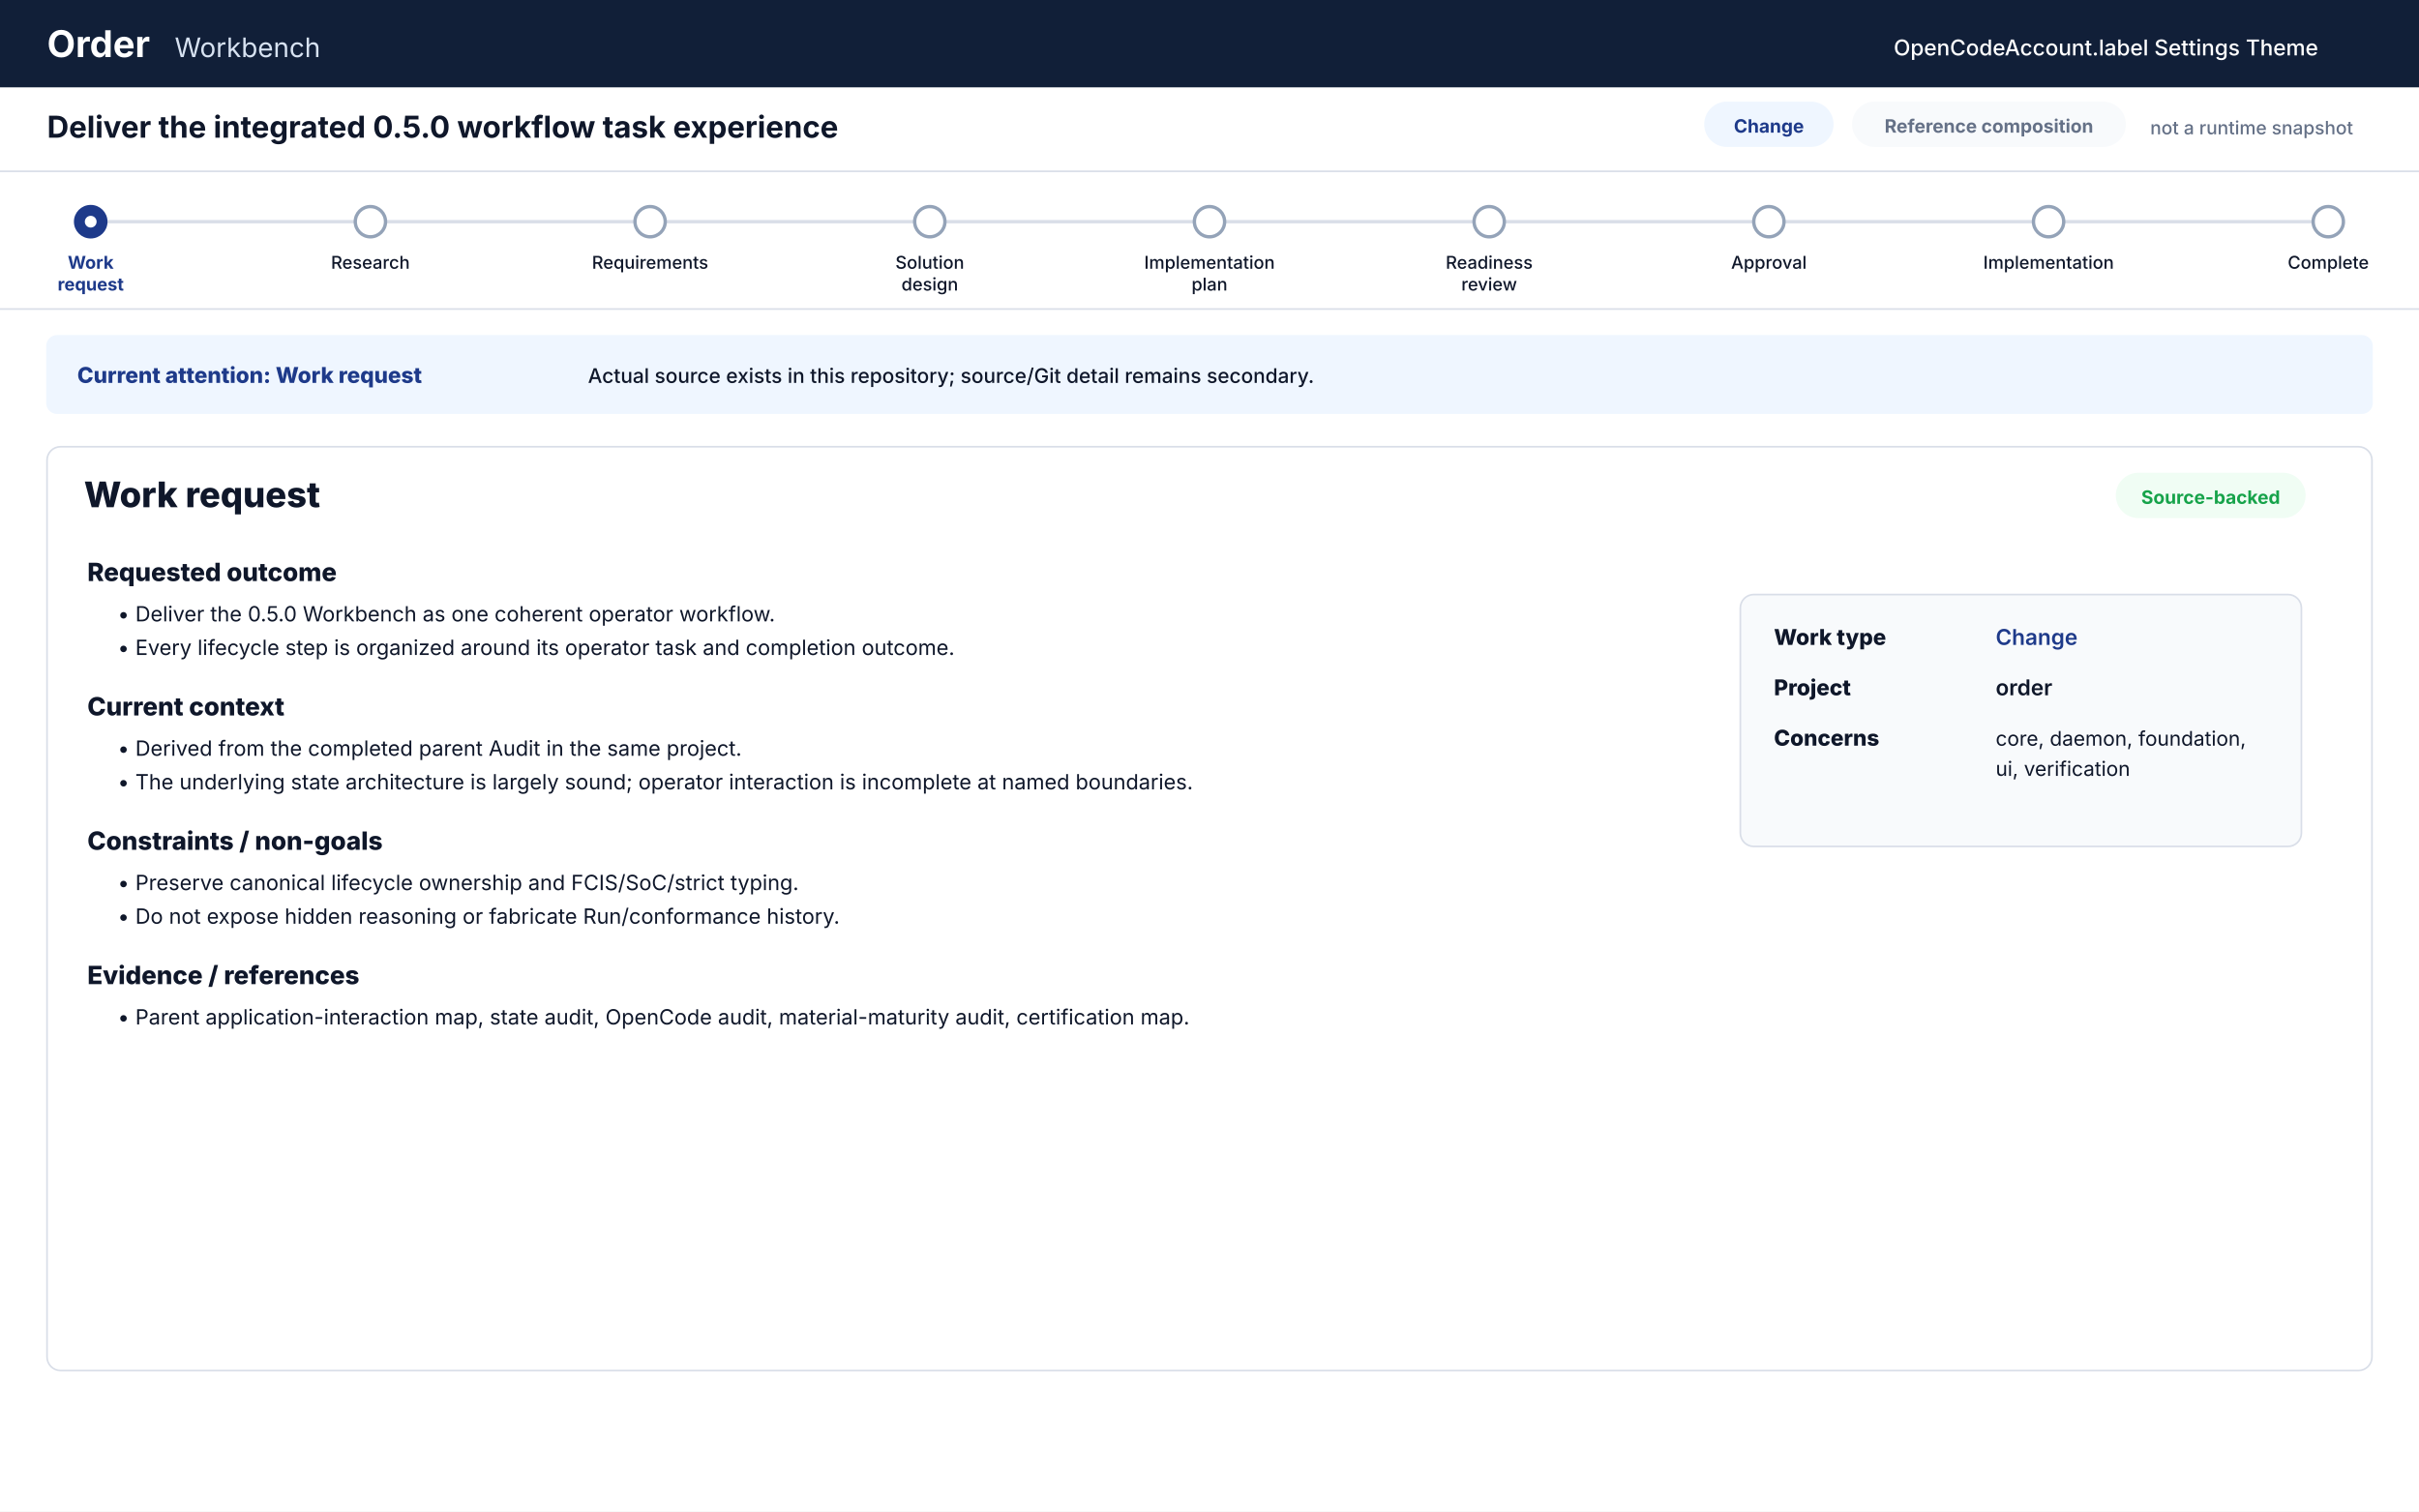
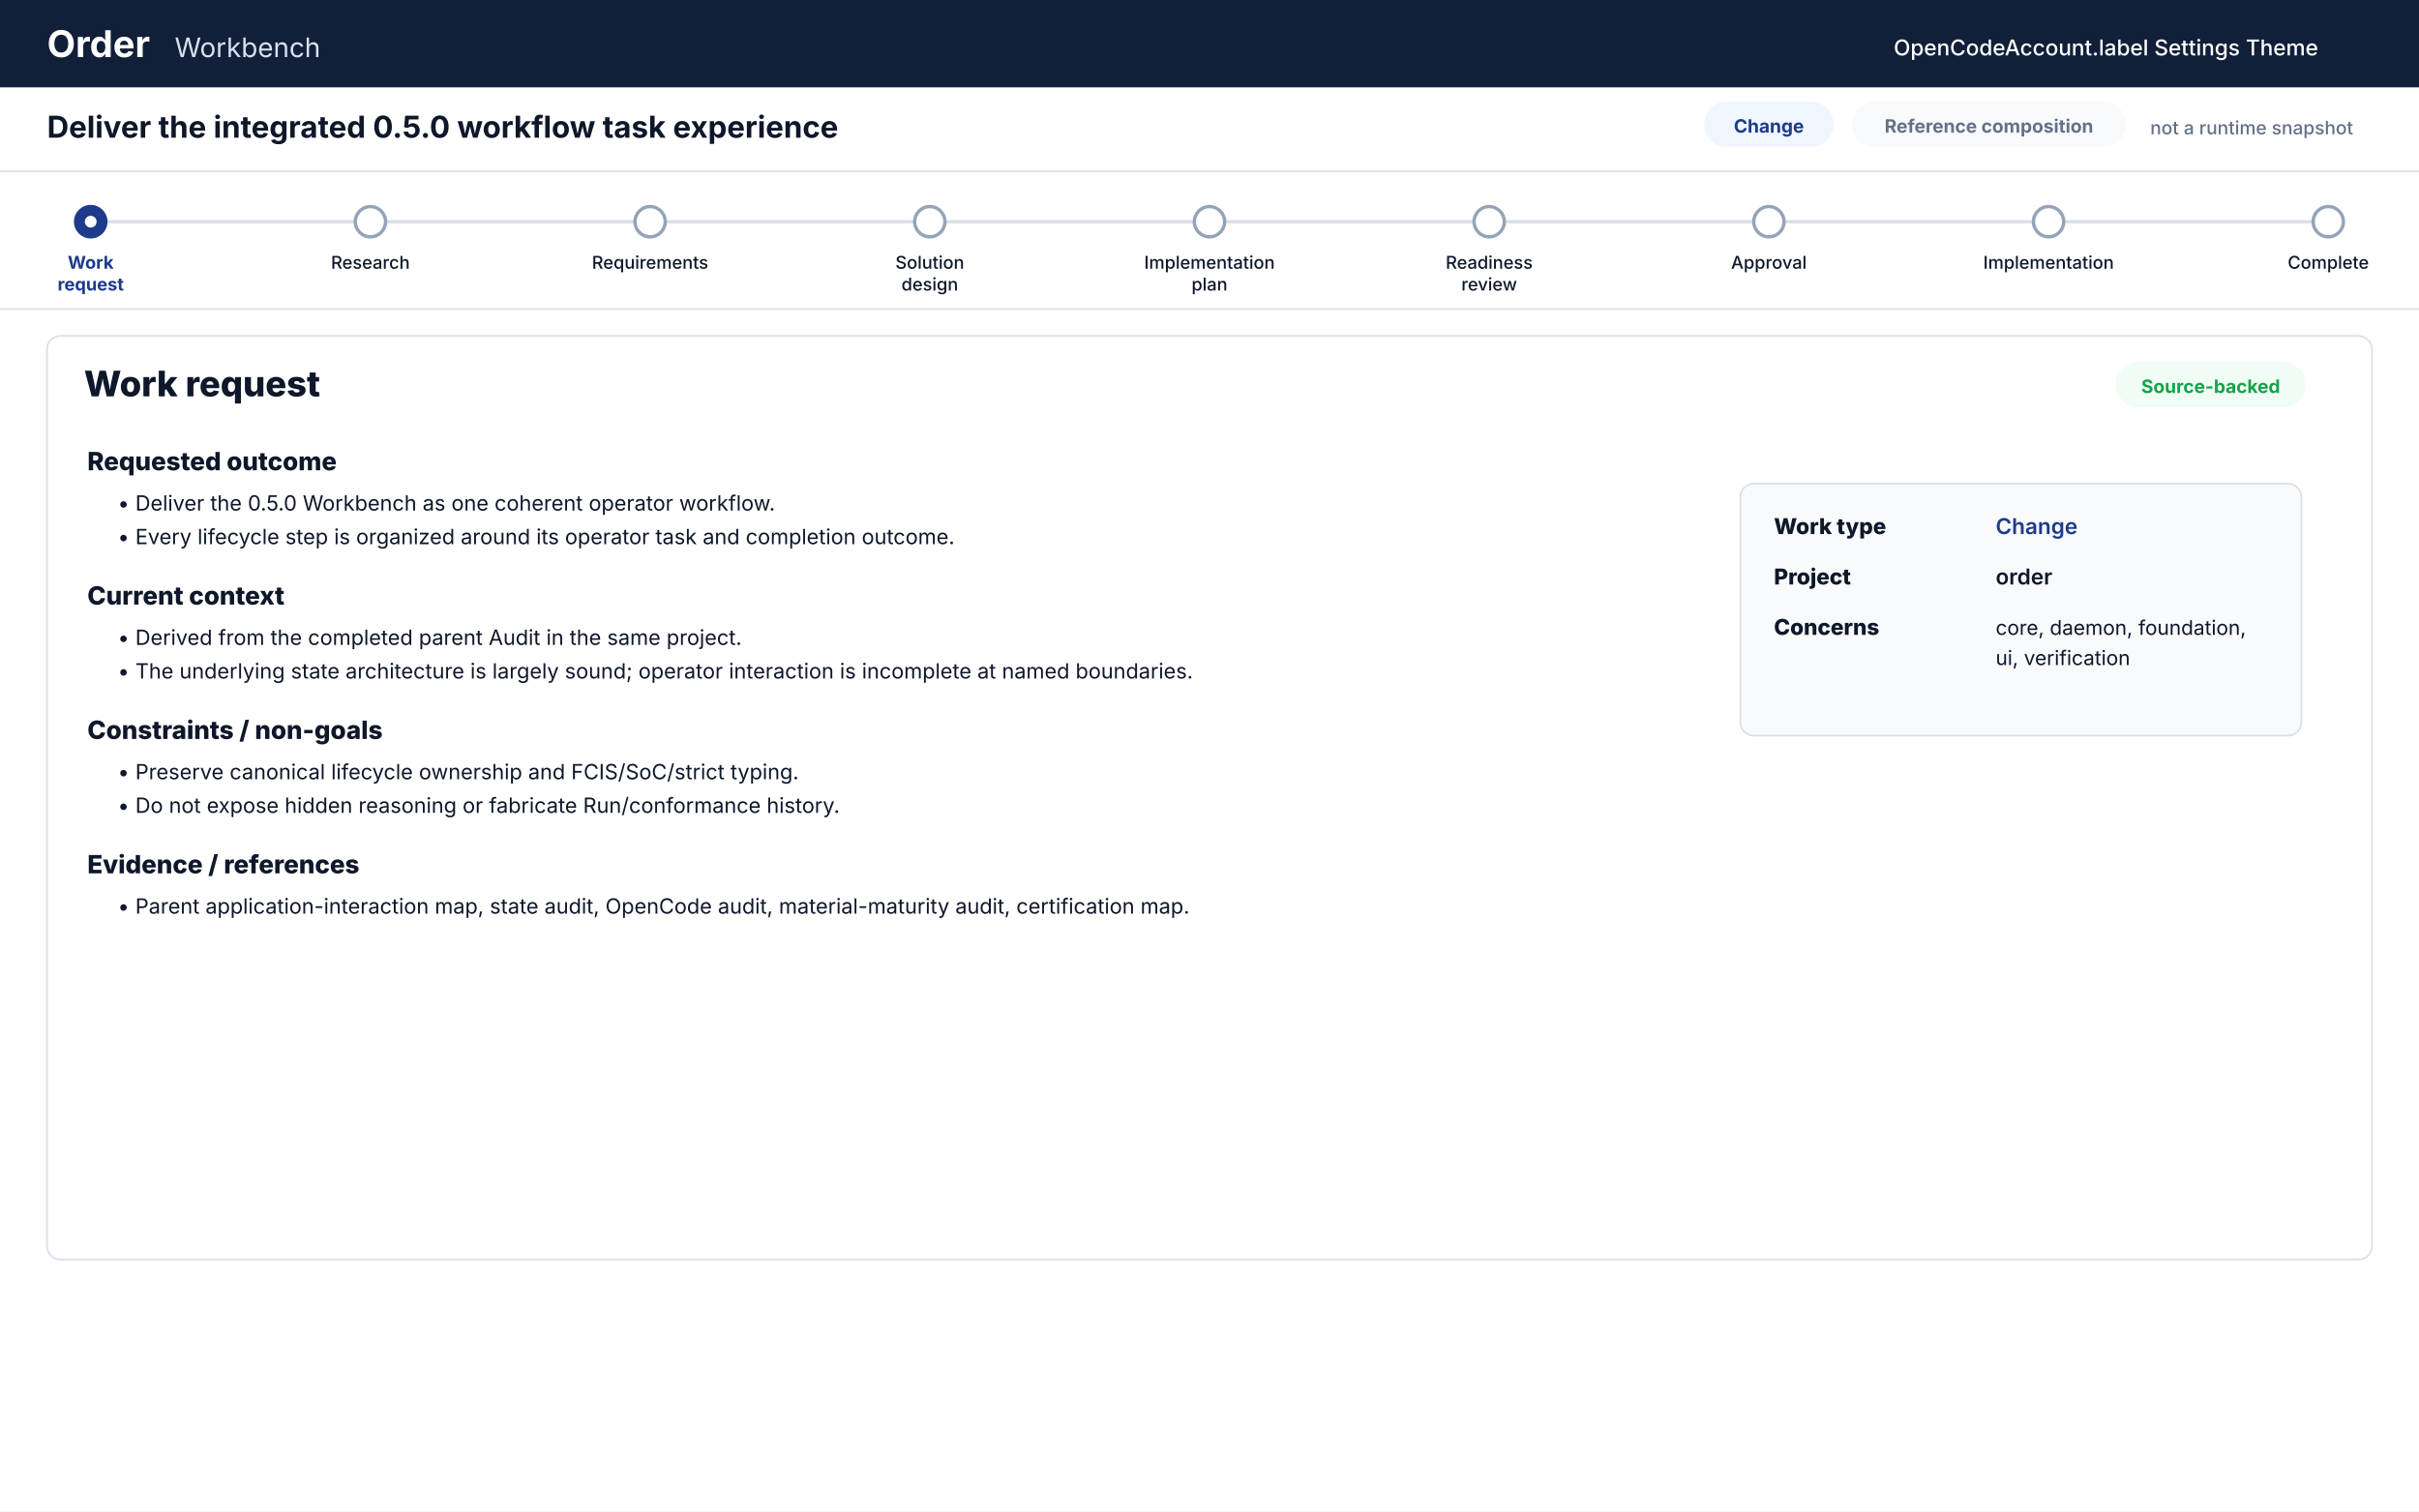
<svg xmlns="http://www.w3.org/2000/svg" width="1440" height="900" viewBox="0 0 1440 900">
  <rect width="1440" height="900" fill="#FFFFFF" />
  <rect width="1440" height="52" fill="#111F38" />
  <text x="28" y="34" font-family="ui-sans-serif,system-ui,-apple-system,Segoe UI,sans-serif" font-size="22" font-weight="700" fill="#fff" text-anchor="start">Order</text>
  <text x="104" y="34" font-family="ui-sans-serif,system-ui,-apple-system,Segoe UI,sans-serif" font-size="16" font-weight="400" fill="#D7E2F1" text-anchor="start">Workbench</text>
  <text x="1380" y="33" font-family="ui-sans-serif,system-ui,-apple-system,Segoe UI,sans-serif" font-size="13" font-weight="500" fill="#fff" text-anchor="end">OpenCodeAccount.label   Settings   Theme</text>
  <line x1="0" y1="102" x2="1440" y2="102" stroke="#D9DEE8" stroke-width="1" />
  <text x="28" y="82" font-family="ui-sans-serif,system-ui,-apple-system,Segoe UI,sans-serif" font-size="18" font-weight="700" fill="#0F172A" text-anchor="start">Deliver the integrated 0.5.0 workflow task experience</text>
  <rect x="1015" y="61" width="76" height="26" rx="13" fill="#EFF6FF" stroke="#EFF6FF" />
  <text x="1053" y="79" font-family="ui-sans-serif,system-ui,-apple-system,Segoe UI,sans-serif" font-size="11" font-weight="700" fill="#1E3A8A" text-anchor="middle">Change</text>
  <rect x="1103" y="61" width="162" height="26" rx="13" fill="#F8FAFC" stroke="#F8FAFC" />
  <text x="1184" y="79" font-family="ui-sans-serif,system-ui,-apple-system,Segoe UI,sans-serif" font-size="11" font-weight="700" fill="#657187" text-anchor="middle">Reference composition</text>
  <text x="1280" y="80" font-family="ui-sans-serif,system-ui,-apple-system,Segoe UI,sans-serif" font-size="11" font-weight="500" fill="#657187" text-anchor="start">not a runtime snapshot</text>
  <line x1="54" y1="132" x2="1386" y2="132" stroke="#D9DEE8" stroke-width="2" />
  <circle cx="54" cy="132" r="9" fill="#1E3A8A" stroke="#1E3A8A" stroke-width="2" />
  <circle cx="54" cy="132" r="3.5" fill="#fff" />
  <text x="54" y="160" font-family="ui-sans-serif,system-ui,-apple-system,Segoe UI,sans-serif" font-size="10.5" font-weight="700" fill="#1E3A8A" text-anchor="middle">Work</text>
  <text x="54" y="173" font-family="ui-sans-serif,system-ui,-apple-system,Segoe UI,sans-serif" font-size="10.5" font-weight="700" fill="#1E3A8A" text-anchor="middle">request</text>
  <circle cx="220.5" cy="132" r="9" fill="#FFFFFF" stroke="#94A3B8" stroke-width="2" />
  <text x="220.5" y="160" font-family="ui-sans-serif,system-ui,-apple-system,Segoe UI,sans-serif" font-size="10.5" font-weight="500" fill="#0F172A" text-anchor="middle">Research</text>
  <circle cx="387" cy="132" r="9" fill="#FFFFFF" stroke="#94A3B8" stroke-width="2" />
  <text x="387" y="160" font-family="ui-sans-serif,system-ui,-apple-system,Segoe UI,sans-serif" font-size="10.5" font-weight="500" fill="#0F172A" text-anchor="middle">Requirements</text>
  <circle cx="553.5" cy="132" r="9" fill="#FFFFFF" stroke="#94A3B8" stroke-width="2" />
  <text x="553.5" y="160" font-family="ui-sans-serif,system-ui,-apple-system,Segoe UI,sans-serif" font-size="10.5" font-weight="500" fill="#0F172A" text-anchor="middle">Solution</text>
  <text x="553.5" y="173" font-family="ui-sans-serif,system-ui,-apple-system,Segoe UI,sans-serif" font-size="10.5" font-weight="500" fill="#0F172A" text-anchor="middle">design</text>
  <circle cx="720" cy="132" r="9" fill="#FFFFFF" stroke="#94A3B8" stroke-width="2" />
  <text x="720" y="160" font-family="ui-sans-serif,system-ui,-apple-system,Segoe UI,sans-serif" font-size="10.5" font-weight="500" fill="#0F172A" text-anchor="middle">Implementation</text>
  <text x="720" y="173" font-family="ui-sans-serif,system-ui,-apple-system,Segoe UI,sans-serif" font-size="10.5" font-weight="500" fill="#0F172A" text-anchor="middle">plan</text>
  <circle cx="886.5" cy="132" r="9" fill="#FFFFFF" stroke="#94A3B8" stroke-width="2" />
  <text x="886.5" y="160" font-family="ui-sans-serif,system-ui,-apple-system,Segoe UI,sans-serif" font-size="10.5" font-weight="500" fill="#0F172A" text-anchor="middle">Readiness</text>
  <text x="886.5" y="173" font-family="ui-sans-serif,system-ui,-apple-system,Segoe UI,sans-serif" font-size="10.5" font-weight="500" fill="#0F172A" text-anchor="middle">review</text>
  <circle cx="1053" cy="132" r="9" fill="#FFFFFF" stroke="#94A3B8" stroke-width="2" />
  <text x="1053" y="160" font-family="ui-sans-serif,system-ui,-apple-system,Segoe UI,sans-serif" font-size="10.5" font-weight="500" fill="#0F172A" text-anchor="middle">Approval</text>
  <circle cx="1219.5" cy="132" r="9" fill="#FFFFFF" stroke="#94A3B8" stroke-width="2" />
  <text x="1219.5" y="160" font-family="ui-sans-serif,system-ui,-apple-system,Segoe UI,sans-serif" font-size="10.5" font-weight="500" fill="#0F172A" text-anchor="middle">Implementation</text>
  <circle cx="1386" cy="132" r="9" fill="#FFFFFF" stroke="#94A3B8" stroke-width="2" />
  <text x="1386" y="160" font-family="ui-sans-serif,system-ui,-apple-system,Segoe UI,sans-serif" font-size="10.5" font-weight="500" fill="#0F172A" text-anchor="middle">Complete</text>
  <line x1="0" y1="184" x2="1440" y2="184" stroke="#D9DEE8" stroke-width="1" />
-   <rect x="28" y="200" width="1384" height="46" rx="6" fill="#EFF6FF" stroke="#EFF6FF" />
-   <text x="46" y="228" font-family="ui-sans-serif,system-ui,-apple-system,Segoe UI,sans-serif" font-size="13" font-weight="800" fill="#1E3A8A" text-anchor="start">Current attention: Work request</text>
-   <text x="350" y="228" font-family="ui-sans-serif,system-ui,-apple-system,Segoe UI,sans-serif" font-size="12" font-weight="500" fill="#0F172A" text-anchor="start">Actual source exists in this repository; source/Git detail remains secondary.</text>
-   <rect x="28" y="266" width="1384" height="550" rx="8" fill="#FFFFFF" stroke="#D9DEE8" />
-   <text x="50" y="302" font-family="ui-sans-serif,system-ui,-apple-system,Segoe UI,sans-serif" font-size="21" font-weight="800" fill="#0F172A" text-anchor="start">Work request</text>
-   <rect x="1260" y="282" width="112" height="26" rx="13" fill="#F0FDF4" stroke="#F0FDF4" />
-   <text x="1316" y="300" font-family="ui-sans-serif,system-ui,-apple-system,Segoe UI,sans-serif" font-size="11" font-weight="700" fill="#16A34A" text-anchor="middle">Source-backed</text>
-   <text x="52" y="346" font-family="ui-sans-serif,system-ui,-apple-system,Segoe UI,sans-serif" font-size="15" font-weight="800" fill="#0F172A" text-anchor="start">Requested outcome</text>
-   <text x="70" y="370" font-family="ui-sans-serif,system-ui,-apple-system,Segoe UI,sans-serif" font-size="12.5" font-weight="400" fill="#0F172A" text-anchor="start">• Deliver the 0.5.0 Workbench as one coherent operator workflow.</text>
-   <text x="70" y="390" font-family="ui-sans-serif,system-ui,-apple-system,Segoe UI,sans-serif" font-size="12.5" font-weight="400" fill="#0F172A" text-anchor="start">• Every lifecycle step is organized around its operator task and completion outcome.</text>
-   <text x="52" y="426" font-family="ui-sans-serif,system-ui,-apple-system,Segoe UI,sans-serif" font-size="15" font-weight="800" fill="#0F172A" text-anchor="start">Current context</text>
-   <text x="70" y="450" font-family="ui-sans-serif,system-ui,-apple-system,Segoe UI,sans-serif" font-size="12.5" font-weight="400" fill="#0F172A" text-anchor="start">• Derived from the completed parent Audit in the same project.</text>
-   <text x="70" y="470" font-family="ui-sans-serif,system-ui,-apple-system,Segoe UI,sans-serif" font-size="12.5" font-weight="400" fill="#0F172A" text-anchor="start">• The underlying state architecture is largely sound; operator interaction is incomplete at named boundaries.</text>
-   <text x="52" y="506" font-family="ui-sans-serif,system-ui,-apple-system,Segoe UI,sans-serif" font-size="15" font-weight="800" fill="#0F172A" text-anchor="start">Constraints / non-goals</text>
-   <text x="70" y="530" font-family="ui-sans-serif,system-ui,-apple-system,Segoe UI,sans-serif" font-size="12.5" font-weight="400" fill="#0F172A" text-anchor="start">• Preserve canonical lifecycle ownership and FCIS/SoC/strict typing.</text>
-   <text x="70" y="550" font-family="ui-sans-serif,system-ui,-apple-system,Segoe UI,sans-serif" font-size="12.5" font-weight="400" fill="#0F172A" text-anchor="start">• Do not expose hidden reasoning or fabricate Run/conformance history.</text>
-   <text x="52" y="586" font-family="ui-sans-serif,system-ui,-apple-system,Segoe UI,sans-serif" font-size="15" font-weight="800" fill="#0F172A" text-anchor="start">Evidence / references</text>
-   <text x="70" y="610" font-family="ui-sans-serif,system-ui,-apple-system,Segoe UI,sans-serif" font-size="12.5" font-weight="400" fill="#0F172A" text-anchor="start">• Parent application-interaction map, state audit, OpenCode audit, material-maturity audit, certification map.</text>
-   <rect x="1036" y="354" width="334" height="150" rx="8" fill="#F8FAFC" stroke="#D9DEE8" />
-   <text x="1056" y="384" font-family="ui-sans-serif,system-ui,-apple-system,Segoe UI,sans-serif" font-size="13" font-weight="800" fill="#0F172A" text-anchor="start">Work type</text>
-   <text x="1188" y="384" font-family="ui-sans-serif,system-ui,-apple-system,Segoe UI,sans-serif" font-size="13" font-weight="600" fill="#1E3A8A" text-anchor="start">Change</text>
-   <text x="1056" y="414" font-family="ui-sans-serif,system-ui,-apple-system,Segoe UI,sans-serif" font-size="13" font-weight="800" fill="#0F172A" text-anchor="start">Project</text>
-   <text x="1188" y="414" font-family="ui-sans-serif,system-ui,-apple-system,Segoe UI,sans-serif" font-size="13" font-weight="600" fill="#0F172A" text-anchor="start">order</text>
-   <text x="1056" y="444" font-family="ui-sans-serif,system-ui,-apple-system,Segoe UI,sans-serif" font-size="13" font-weight="800" fill="#0F172A" text-anchor="start">Concerns</text>
-   <text x="1188" y="444" font-family="ui-sans-serif,system-ui,-apple-system,Segoe UI,sans-serif" font-size="12" font-weight="400" fill="#0F172A" text-anchor="start">core, daemon, foundation,</text>
-   <text x="1188" y="462" font-family="ui-sans-serif,system-ui,-apple-system,Segoe UI,sans-serif" font-size="12" font-weight="400" fill="#0F172A" text-anchor="start">ui, verification</text>
+   <rect x="28" y="200" width="1384" height="550" rx="8" fill="#FFFFFF" stroke="#D9DEE8" />
+   <text x="50" y="236" font-family="ui-sans-serif,system-ui,-apple-system,Segoe UI,sans-serif" font-size="21" font-weight="800" fill="#0F172A" text-anchor="start">Work request</text>
+   <rect x="1260" y="216" width="112" height="26" rx="13" fill="#F0FDF4" stroke="#F0FDF4" />
+   <text x="1316" y="234" font-family="ui-sans-serif,system-ui,-apple-system,Segoe UI,sans-serif" font-size="11" font-weight="700" fill="#16A34A" text-anchor="middle">Source-backed</text>
+   <text x="52" y="280" font-family="ui-sans-serif,system-ui,-apple-system,Segoe UI,sans-serif" font-size="15" font-weight="800" fill="#0F172A" text-anchor="start">Requested outcome</text>
+   <text x="70" y="304" font-family="ui-sans-serif,system-ui,-apple-system,Segoe UI,sans-serif" font-size="12.5" font-weight="400" fill="#0F172A" text-anchor="start">• Deliver the 0.5.0 Workbench as one coherent operator workflow.</text>
+   <text x="70" y="324" font-family="ui-sans-serif,system-ui,-apple-system,Segoe UI,sans-serif" font-size="12.5" font-weight="400" fill="#0F172A" text-anchor="start">• Every lifecycle step is organized around its operator task and completion outcome.</text>
+   <text x="52" y="360" font-family="ui-sans-serif,system-ui,-apple-system,Segoe UI,sans-serif" font-size="15" font-weight="800" fill="#0F172A" text-anchor="start">Current context</text>
+   <text x="70" y="384" font-family="ui-sans-serif,system-ui,-apple-system,Segoe UI,sans-serif" font-size="12.5" font-weight="400" fill="#0F172A" text-anchor="start">• Derived from the completed parent Audit in the same project.</text>
+   <text x="70" y="404" font-family="ui-sans-serif,system-ui,-apple-system,Segoe UI,sans-serif" font-size="12.5" font-weight="400" fill="#0F172A" text-anchor="start">• The underlying state architecture is largely sound; operator interaction is incomplete at named boundaries.</text>
+   <text x="52" y="440" font-family="ui-sans-serif,system-ui,-apple-system,Segoe UI,sans-serif" font-size="15" font-weight="800" fill="#0F172A" text-anchor="start">Constraints / non-goals</text>
+   <text x="70" y="464" font-family="ui-sans-serif,system-ui,-apple-system,Segoe UI,sans-serif" font-size="12.5" font-weight="400" fill="#0F172A" text-anchor="start">• Preserve canonical lifecycle ownership and FCIS/SoC/strict typing.</text>
+   <text x="70" y="484" font-family="ui-sans-serif,system-ui,-apple-system,Segoe UI,sans-serif" font-size="12.5" font-weight="400" fill="#0F172A" text-anchor="start">• Do not expose hidden reasoning or fabricate Run/conformance history.</text>
+   <text x="52" y="520" font-family="ui-sans-serif,system-ui,-apple-system,Segoe UI,sans-serif" font-size="15" font-weight="800" fill="#0F172A" text-anchor="start">Evidence / references</text>
+   <text x="70" y="544" font-family="ui-sans-serif,system-ui,-apple-system,Segoe UI,sans-serif" font-size="12.5" font-weight="400" fill="#0F172A" text-anchor="start">• Parent application-interaction map, state audit, OpenCode audit, material-maturity audit, certification map.</text>
+   <rect x="1036" y="288" width="334" height="150" rx="8" fill="#F8FAFC" stroke="#D9DEE8" />
+   <text x="1056" y="318" font-family="ui-sans-serif,system-ui,-apple-system,Segoe UI,sans-serif" font-size="13" font-weight="800" fill="#0F172A" text-anchor="start">Work type</text>
+   <text x="1188" y="318" font-family="ui-sans-serif,system-ui,-apple-system,Segoe UI,sans-serif" font-size="13" font-weight="600" fill="#1E3A8A" text-anchor="start">Change</text>
+   <text x="1056" y="348" font-family="ui-sans-serif,system-ui,-apple-system,Segoe UI,sans-serif" font-size="13" font-weight="800" fill="#0F172A" text-anchor="start">Project</text>
+   <text x="1188" y="348" font-family="ui-sans-serif,system-ui,-apple-system,Segoe UI,sans-serif" font-size="13" font-weight="600" fill="#0F172A" text-anchor="start">order</text>
+   <text x="1056" y="378" font-family="ui-sans-serif,system-ui,-apple-system,Segoe UI,sans-serif" font-size="13" font-weight="800" fill="#0F172A" text-anchor="start">Concerns</text>
+   <text x="1188" y="378" font-family="ui-sans-serif,system-ui,-apple-system,Segoe UI,sans-serif" font-size="12" font-weight="400" fill="#0F172A" text-anchor="start">core, daemon, foundation,</text>
+   <text x="1188" y="396" font-family="ui-sans-serif,system-ui,-apple-system,Segoe UI,sans-serif" font-size="12" font-weight="400" fill="#0F172A" text-anchor="start">ui, verification</text>
</svg>
